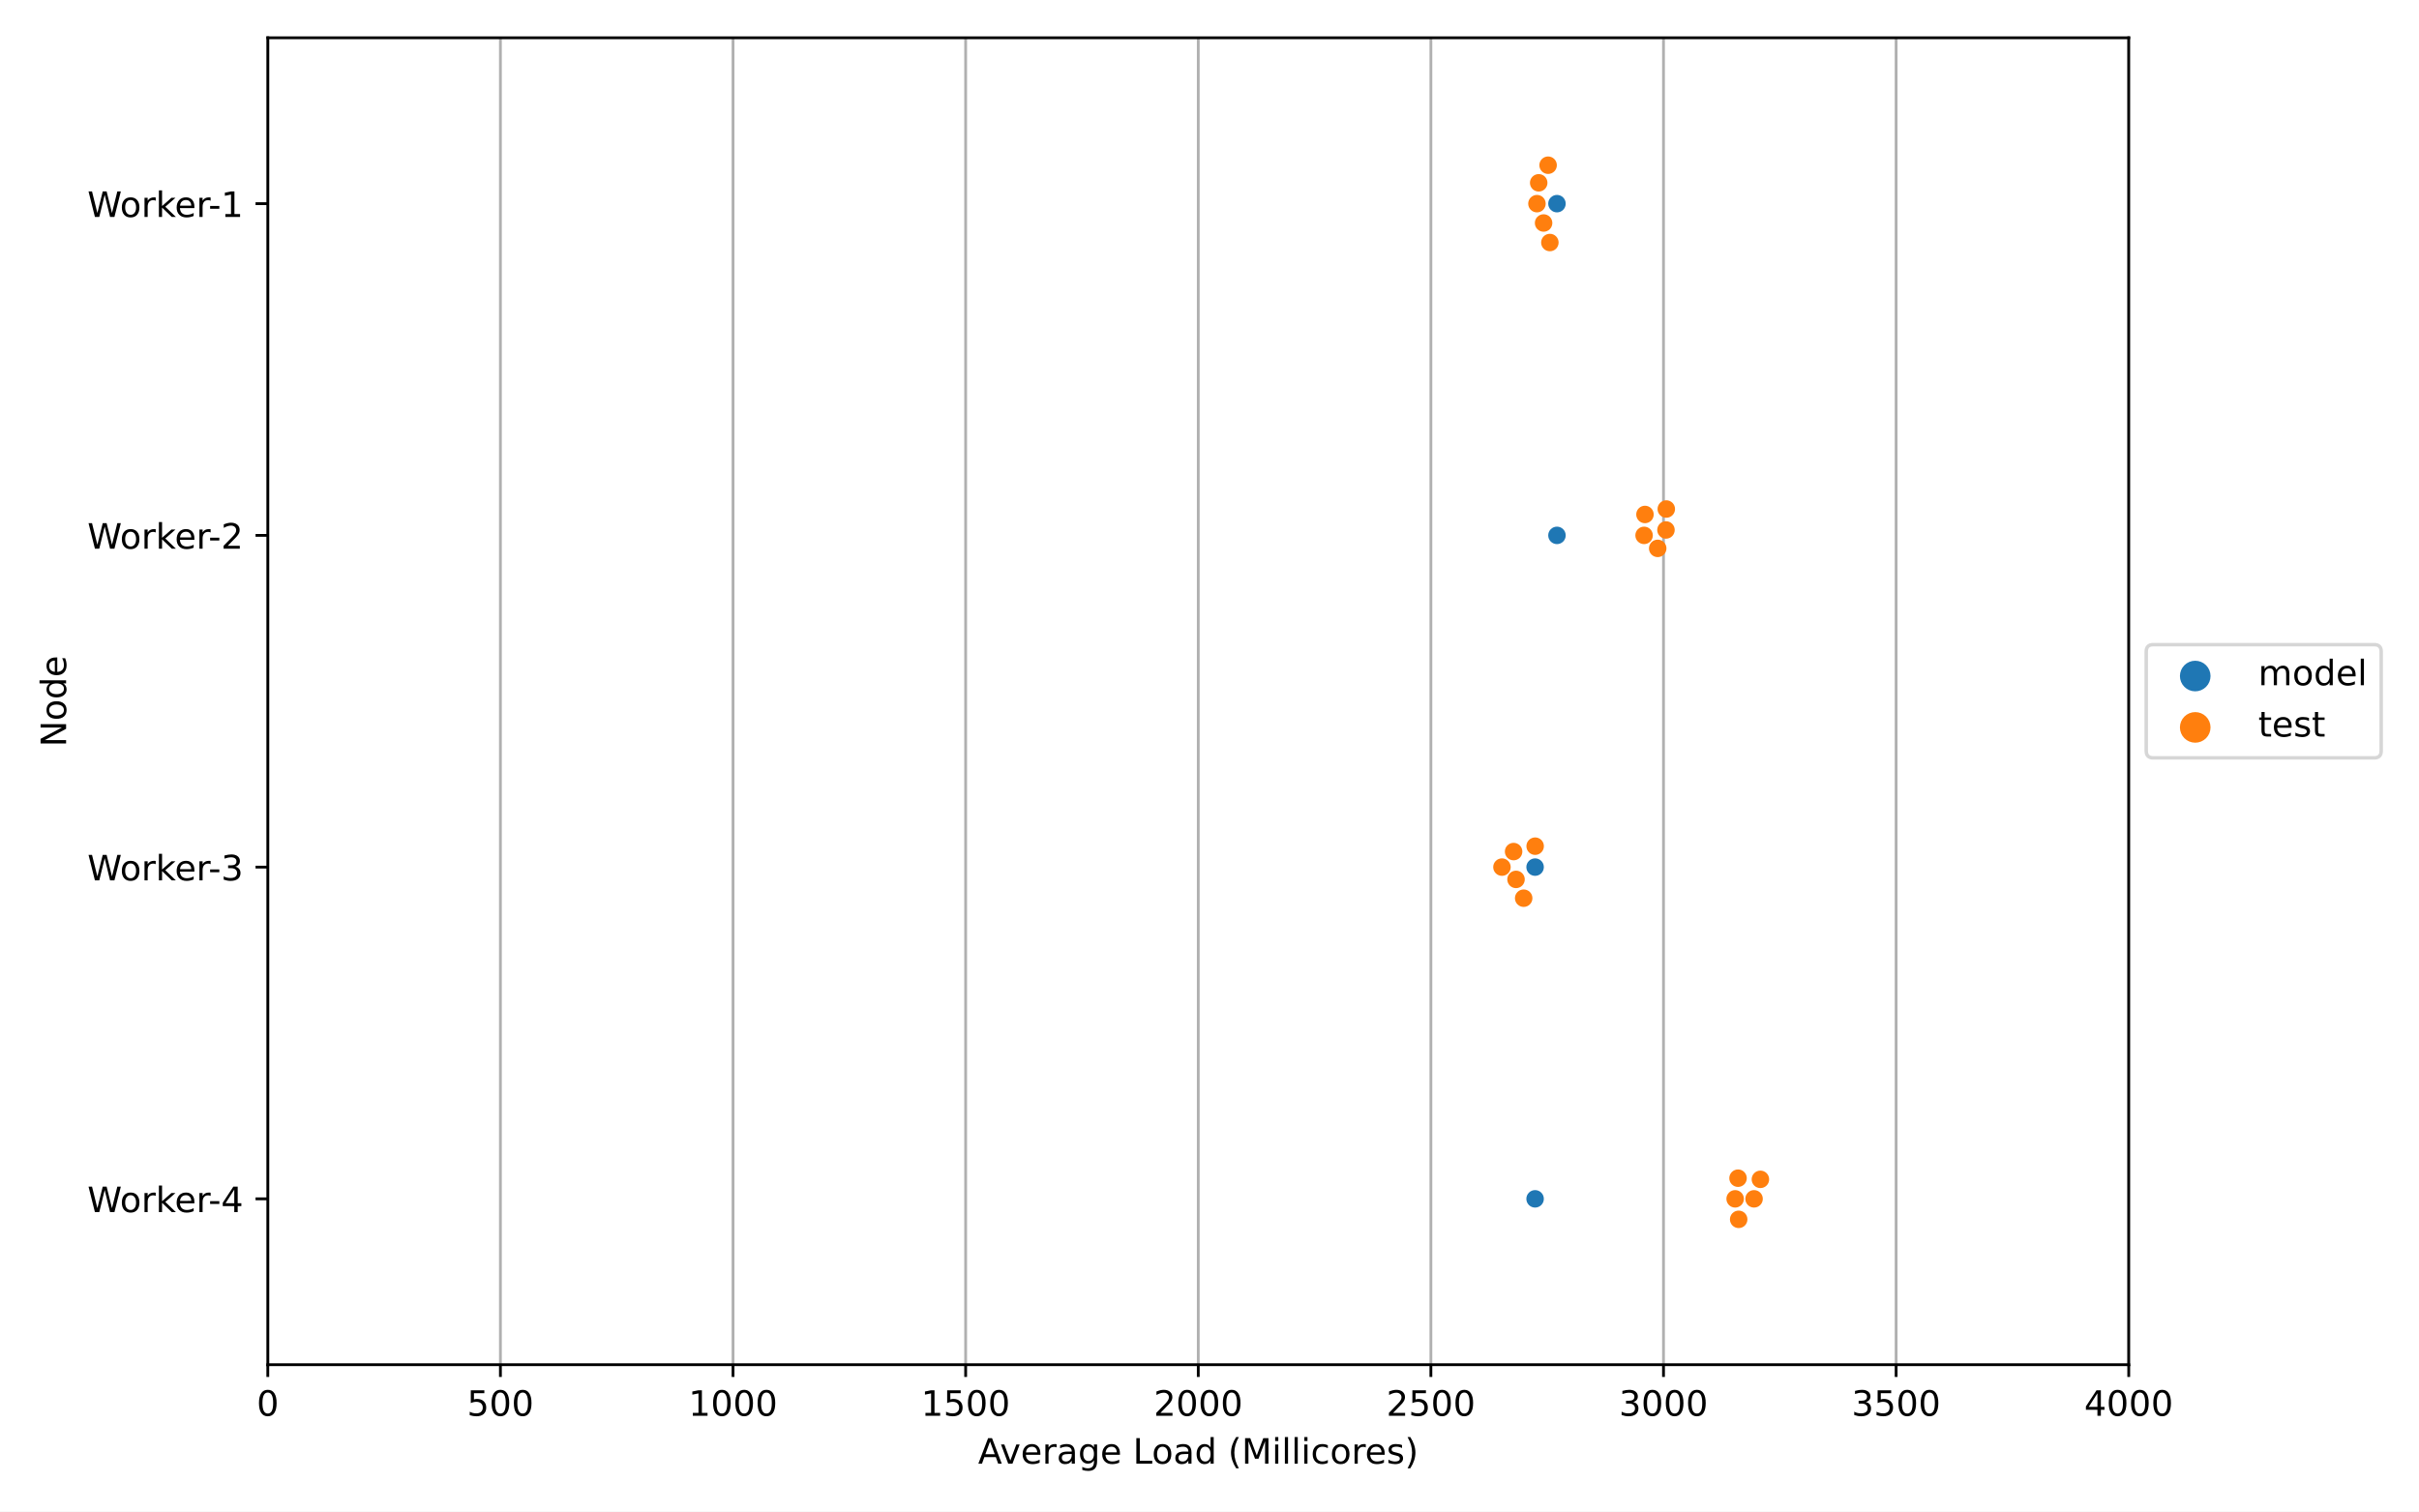
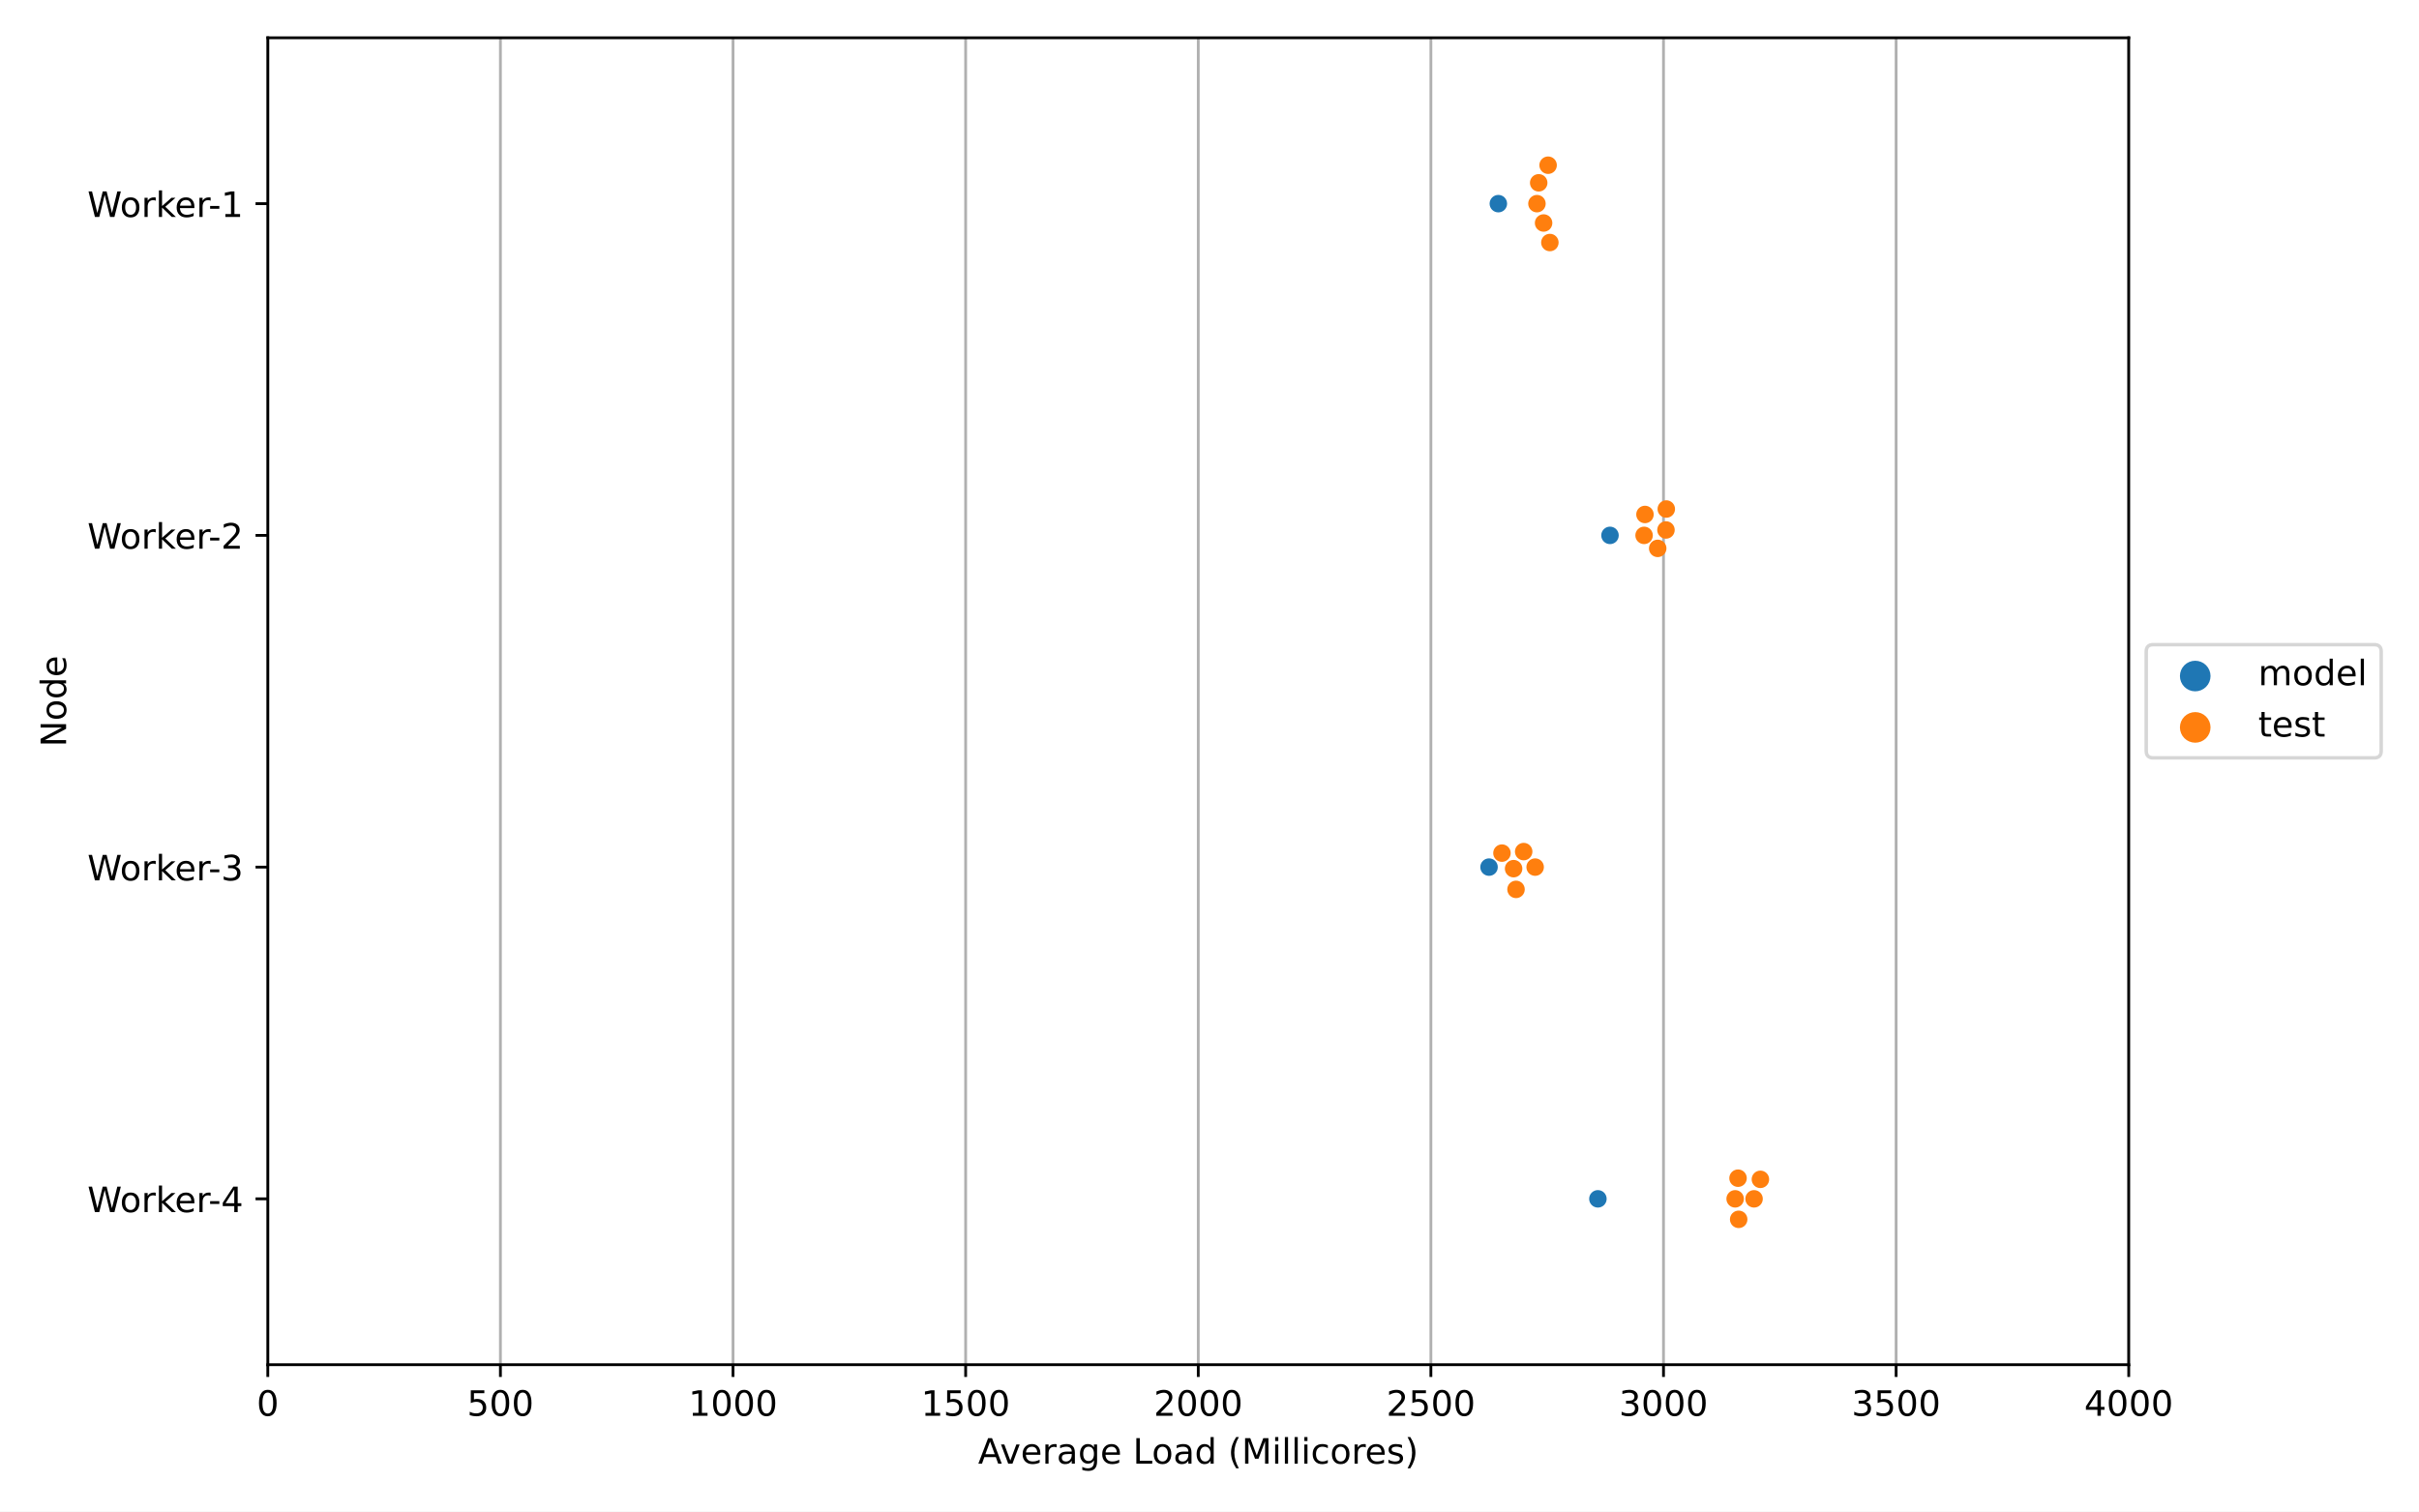
<svg xmlns="http://www.w3.org/2000/svg" xmlns:xlink="http://www.w3.org/1999/xlink" height="432pt" version="1.1" viewBox="0 0 691.2 432" width="691.2pt">
  <defs>
    <style type="text/css">*{stroke-linecap:butt;stroke-linejoin:round;}</style>
  </defs>
  <g id="figure_1">
    <g id="patch_1">
      <path d="M 0 432  L 691.2 432  L 691.2 0  L 0 0  z " style="fill:#ffffff;" />
    </g>
    <g id="axes_1">
      <g id="patch_2">
        <path d="M 76.52 390.04  L 608.26 390.04  L 608.26 10.8  L 76.52 10.8  z " style="fill:#ffffff;" />
      </g>
      <g id="PathCollection_1" />
      <g id="PathCollection_2" />
      <g id="matplotlib.axis_1">
        <g id="xtick_1">
          <g id="line2d_1">
-             <path clip-path="url(#p20456f1250)" d="M 76.52 390.04  L 76.52 10.8  " style="fill:none;stroke:#b0b0b0;stroke-linecap:square;stroke-width:0.8;" />
+             <path clip-path="url(#p9879858fea)" d="M 76.52 390.04  L 76.52 10.8  " style="fill:none;stroke:#b0b0b0;stroke-linecap:square;stroke-width:0.8;" />
          </g>
          <g id="line2d_2">
            <defs>
-               <path d="M 0 0  L 0 3.5  " id="m6dba6c4c72" style="stroke:#000000;stroke-width:0.8;" />
-             </defs>
-             <g>
-               <use style="stroke:#000000;stroke-width:0.8;" x="76.52" xlink:href="#m6dba6c4c72" y="390.04" />
+               <path d="M 0 0  L 0 3.5  " id="ma5ad12f4f7" style="stroke:#000000;stroke-width:0.8;" />
+             </defs>
+             <g>
+               <use style="stroke:#000000;stroke-width:0.8;" x="76.52" xlink:href="#ma5ad12f4f7" y="390.04" />
            </g>
          </g>
          <g id="text_1">
            <g transform="translate(73.33875 404.6384)scale(0.1 -0.1)">
              <defs>
                <path d="M 2034 4250  Q 1547 4250 1301 3770  Q 1056 3291 1056 2328  Q 1056 1369 1301 889  Q 1547 409 2034 409  Q 2525 409 2770 889  Q 3016 1369 3016 2328  Q 3016 3291 2770 3770  Q 2525 4250 2034 4250  z M 2034 4750  Q 2819 4750 3233 4129  Q 3647 3509 3647 2328  Q 3647 1150 3233 529  Q 2819 -91 2034 -91  Q 1250 -91 836 529  Q 422 1150 422 2328  Q 422 3509 836 4129  Q 1250 4750 2034 4750  z " id="DejaVuSans-30" transform="scale(0.015625)" />
              </defs>
              <use xlink:href="#DejaVuSans-30" />
            </g>
          </g>
        </g>
        <g id="xtick_2">
          <g id="line2d_3">
-             <path clip-path="url(#p20456f1250)" d="M 142.988 390.04  L 142.988 10.8  " style="fill:none;stroke:#b0b0b0;stroke-linecap:square;stroke-width:0.8;" />
+             <path clip-path="url(#p9879858fea)" d="M 142.988 390.04  L 142.988 10.8  " style="fill:none;stroke:#b0b0b0;stroke-linecap:square;stroke-width:0.8;" />
          </g>
          <g id="line2d_4">
            <g>
-               <use style="stroke:#000000;stroke-width:0.8;" x="142.988" xlink:href="#m6dba6c4c72" y="390.04" />
+               <use style="stroke:#000000;stroke-width:0.8;" x="142.988" xlink:href="#ma5ad12f4f7" y="390.04" />
            </g>
          </g>
          <g id="text_2">
            <g transform="translate(133.4437 404.6384)scale(0.1 -0.1)">
              <defs>
                <path d="M 691 4666  L 3169 4666  L 3169 4134  L 1269 4134  L 1269 2991  Q 1406 3038 1543 3061  Q 1681 3084 1819 3084  Q 2600 3084 3056 2656  Q 3513 2228 3513 1497  Q 3513 744 3044 326  Q 2575 -91 1722 -91  Q 1428 -91 1123 -41  Q 819 9 494 109  L 494 744  Q 775 591 1075 516  Q 1375 441 1709 441  Q 2250 441 2565 725  Q 2881 1009 2881 1497  Q 2881 1984 2565 2268  Q 2250 2553 1709 2553  Q 1456 2553 1204 2497  Q 953 2441 691 2322  L 691 4666  z " id="DejaVuSans-35" transform="scale(0.015625)" />
              </defs>
              <use xlink:href="#DejaVuSans-35" />
              <use x="63.623" xlink:href="#DejaVuSans-30" />
              <use x="127.246" xlink:href="#DejaVuSans-30" />
            </g>
          </g>
        </g>
        <g id="xtick_3">
          <g id="line2d_5">
-             <path clip-path="url(#p20456f1250)" d="M 209.455 390.04  L 209.455 10.8  " style="fill:none;stroke:#b0b0b0;stroke-linecap:square;stroke-width:0.8;" />
+             <path clip-path="url(#p9879858fea)" d="M 209.455 390.04  L 209.455 10.8  " style="fill:none;stroke:#b0b0b0;stroke-linecap:square;stroke-width:0.8;" />
          </g>
          <g id="line2d_6">
            <g>
-               <use style="stroke:#000000;stroke-width:0.8;" x="209.455" xlink:href="#m6dba6c4c72" y="390.04" />
+               <use style="stroke:#000000;stroke-width:0.8;" x="209.455" xlink:href="#ma5ad12f4f7" y="390.04" />
            </g>
          </g>
          <g id="text_3">
            <g transform="translate(196.73 404.6384)scale(0.1 -0.1)">
              <defs>
                <path d="M 794 531  L 1825 531  L 1825 4091  L 703 3866  L 703 4441  L 1819 4666  L 2450 4666  L 2450 531  L 3481 531  L 3481 0  L 794 0  L 794 531  z " id="DejaVuSans-31" transform="scale(0.015625)" />
              </defs>
              <use xlink:href="#DejaVuSans-31" />
              <use x="63.623" xlink:href="#DejaVuSans-30" />
              <use x="127.246" xlink:href="#DejaVuSans-30" />
              <use x="190.869" xlink:href="#DejaVuSans-30" />
            </g>
          </g>
        </g>
        <g id="xtick_4">
          <g id="line2d_7">
-             <path clip-path="url(#p20456f1250)" d="M 275.923 390.04  L 275.923 10.8  " style="fill:none;stroke:#b0b0b0;stroke-linecap:square;stroke-width:0.8;" />
+             <path clip-path="url(#p9879858fea)" d="M 275.923 390.04  L 275.923 10.8  " style="fill:none;stroke:#b0b0b0;stroke-linecap:square;stroke-width:0.8;" />
          </g>
          <g id="line2d_8">
            <g>
-               <use style="stroke:#000000;stroke-width:0.8;" x="275.923" xlink:href="#m6dba6c4c72" y="390.04" />
+               <use style="stroke:#000000;stroke-width:0.8;" x="275.923" xlink:href="#ma5ad12f4f7" y="390.04" />
            </g>
          </g>
          <g id="text_4">
            <g transform="translate(263.1975 404.6384)scale(0.1 -0.1)">
              <use xlink:href="#DejaVuSans-31" />
              <use x="63.623" xlink:href="#DejaVuSans-35" />
              <use x="127.246" xlink:href="#DejaVuSans-30" />
              <use x="190.869" xlink:href="#DejaVuSans-30" />
            </g>
          </g>
        </g>
        <g id="xtick_5">
          <g id="line2d_9">
-             <path clip-path="url(#p20456f1250)" d="M 342.39 390.04  L 342.39 10.8  " style="fill:none;stroke:#b0b0b0;stroke-linecap:square;stroke-width:0.8;" />
+             <path clip-path="url(#p9879858fea)" d="M 342.39 390.04  L 342.39 10.8  " style="fill:none;stroke:#b0b0b0;stroke-linecap:square;stroke-width:0.8;" />
          </g>
          <g id="line2d_10">
            <g>
-               <use style="stroke:#000000;stroke-width:0.8;" x="342.39" xlink:href="#m6dba6c4c72" y="390.04" />
+               <use style="stroke:#000000;stroke-width:0.8;" x="342.39" xlink:href="#ma5ad12f4f7" y="390.04" />
            </g>
          </g>
          <g id="text_5">
            <g transform="translate(329.665 404.6384)scale(0.1 -0.1)">
              <defs>
                <path d="M 1228 531  L 3431 531  L 3431 0  L 469 0  L 469 531  Q 828 903 1448 1529  Q 2069 2156 2228 2338  Q 2531 2678 2651 2914  Q 2772 3150 2772 3378  Q 2772 3750 2511 3984  Q 2250 4219 1831 4219  Q 1534 4219 1204 4116  Q 875 4013 500 3803  L 500 4441  Q 881 4594 1212 4672  Q 1544 4750 1819 4750  Q 2544 4750 2975 4387  Q 3406 4025 3406 3419  Q 3406 3131 3298 2873  Q 3191 2616 2906 2266  Q 2828 2175 2409 1742  Q 1991 1309 1228 531  z " id="DejaVuSans-32" transform="scale(0.015625)" />
              </defs>
              <use xlink:href="#DejaVuSans-32" />
              <use x="63.623" xlink:href="#DejaVuSans-30" />
              <use x="127.246" xlink:href="#DejaVuSans-30" />
              <use x="190.869" xlink:href="#DejaVuSans-30" />
            </g>
          </g>
        </g>
        <g id="xtick_6">
          <g id="line2d_11">
-             <path clip-path="url(#p20456f1250)" d="M 408.858 390.04  L 408.858 10.8  " style="fill:none;stroke:#b0b0b0;stroke-linecap:square;stroke-width:0.8;" />
+             <path clip-path="url(#p9879858fea)" d="M 408.858 390.04  L 408.858 10.8  " style="fill:none;stroke:#b0b0b0;stroke-linecap:square;stroke-width:0.8;" />
          </g>
          <g id="line2d_12">
            <g>
-               <use style="stroke:#000000;stroke-width:0.8;" x="408.858" xlink:href="#m6dba6c4c72" y="390.04" />
+               <use style="stroke:#000000;stroke-width:0.8;" x="408.858" xlink:href="#ma5ad12f4f7" y="390.04" />
            </g>
          </g>
          <g id="text_6">
            <g transform="translate(396.1325 404.6384)scale(0.1 -0.1)">
              <use xlink:href="#DejaVuSans-32" />
              <use x="63.623" xlink:href="#DejaVuSans-35" />
              <use x="127.246" xlink:href="#DejaVuSans-30" />
              <use x="190.869" xlink:href="#DejaVuSans-30" />
            </g>
          </g>
        </g>
        <g id="xtick_7">
          <g id="line2d_13">
-             <path clip-path="url(#p20456f1250)" d="M 475.325 390.04  L 475.325 10.8  " style="fill:none;stroke:#b0b0b0;stroke-linecap:square;stroke-width:0.8;" />
+             <path clip-path="url(#p9879858fea)" d="M 475.325 390.04  L 475.325 10.8  " style="fill:none;stroke:#b0b0b0;stroke-linecap:square;stroke-width:0.8;" />
          </g>
          <g id="line2d_14">
            <g>
-               <use style="stroke:#000000;stroke-width:0.8;" x="475.325" xlink:href="#m6dba6c4c72" y="390.04" />
+               <use style="stroke:#000000;stroke-width:0.8;" x="475.325" xlink:href="#ma5ad12f4f7" y="390.04" />
            </g>
          </g>
          <g id="text_7">
            <g transform="translate(462.6 404.6384)scale(0.1 -0.1)">
              <defs>
                <path d="M 2597 2516  Q 3050 2419 3304 2112  Q 3559 1806 3559 1356  Q 3559 666 3084 287  Q 2609 -91 1734 -91  Q 1441 -91 1130 -33  Q 819 25 488 141  L 488 750  Q 750 597 1062 519  Q 1375 441 1716 441  Q 2309 441 2620 675  Q 2931 909 2931 1356  Q 2931 1769 2642 2001  Q 2353 2234 1838 2234  L 1294 2234  L 1294 2753  L 1863 2753  Q 2328 2753 2575 2939  Q 2822 3125 2822 3475  Q 2822 3834 2567 4026  Q 2313 4219 1838 4219  Q 1578 4219 1281 4162  Q 984 4106 628 3988  L 628 4550  Q 988 4650 1302 4700  Q 1616 4750 1894 4750  Q 2613 4750 3031 4423  Q 3450 4097 3450 3541  Q 3450 3153 3228 2886  Q 3006 2619 2597 2516  z " id="DejaVuSans-33" transform="scale(0.015625)" />
              </defs>
              <use xlink:href="#DejaVuSans-33" />
              <use x="63.623" xlink:href="#DejaVuSans-30" />
              <use x="127.246" xlink:href="#DejaVuSans-30" />
              <use x="190.869" xlink:href="#DejaVuSans-30" />
            </g>
          </g>
        </g>
        <g id="xtick_8">
          <g id="line2d_15">
-             <path clip-path="url(#p20456f1250)" d="M 541.793 390.04  L 541.793 10.8  " style="fill:none;stroke:#b0b0b0;stroke-linecap:square;stroke-width:0.8;" />
+             <path clip-path="url(#p9879858fea)" d="M 541.793 390.04  L 541.793 10.8  " style="fill:none;stroke:#b0b0b0;stroke-linecap:square;stroke-width:0.8;" />
          </g>
          <g id="line2d_16">
            <g>
-               <use style="stroke:#000000;stroke-width:0.8;" x="541.793" xlink:href="#m6dba6c4c72" y="390.04" />
+               <use style="stroke:#000000;stroke-width:0.8;" x="541.793" xlink:href="#ma5ad12f4f7" y="390.04" />
            </g>
          </g>
          <g id="text_8">
            <g transform="translate(529.0675 404.6384)scale(0.1 -0.1)">
              <use xlink:href="#DejaVuSans-33" />
              <use x="63.623" xlink:href="#DejaVuSans-35" />
              <use x="127.246" xlink:href="#DejaVuSans-30" />
              <use x="190.869" xlink:href="#DejaVuSans-30" />
            </g>
          </g>
        </g>
        <g id="xtick_9">
          <g id="line2d_17">
-             <path clip-path="url(#p20456f1250)" d="M 608.26 390.04  L 608.26 10.8  " style="fill:none;stroke:#b0b0b0;stroke-linecap:square;stroke-width:0.8;" />
+             <path clip-path="url(#p9879858fea)" d="M 608.26 390.04  L 608.26 10.8  " style="fill:none;stroke:#b0b0b0;stroke-linecap:square;stroke-width:0.8;" />
          </g>
          <g id="line2d_18">
            <g>
-               <use style="stroke:#000000;stroke-width:0.8;" x="608.26" xlink:href="#m6dba6c4c72" y="390.04" />
+               <use style="stroke:#000000;stroke-width:0.8;" x="608.26" xlink:href="#ma5ad12f4f7" y="390.04" />
            </g>
          </g>
          <g id="text_9">
            <g transform="translate(595.535 404.6384)scale(0.1 -0.1)">
              <defs>
                <path d="M 2419 4116  L 825 1625  L 2419 1625  L 2419 4116  z M 2253 4666  L 3047 4666  L 3047 1625  L 3713 1625  L 3713 1100  L 3047 1100  L 3047 0  L 2419 0  L 2419 1100  L 313 1100  L 313 1709  L 2253 4666  z " id="DejaVuSans-34" transform="scale(0.015625)" />
              </defs>
              <use xlink:href="#DejaVuSans-34" />
              <use x="63.623" xlink:href="#DejaVuSans-30" />
              <use x="127.246" xlink:href="#DejaVuSans-30" />
              <use x="190.869" xlink:href="#DejaVuSans-30" />
            </g>
          </g>
        </g>
        <g id="text_10">
          <g transform="translate(279.4783 418.3166)scale(0.1 -0.1)">
            <defs>
              <path d="M 2188 4044  L 1331 1722  L 3047 1722  L 2188 4044  z M 1831 4666  L 2547 4666  L 4325 0  L 3669 0  L 3244 1197  L 1141 1197  L 716 0  L 50 0  L 1831 4666  z " id="DejaVuSans-41" transform="scale(0.015625)" />
              <path d="M 191 3500  L 800 3500  L 1894 563  L 2988 3500  L 3597 3500  L 2284 0  L 1503 0  L 191 3500  z " id="DejaVuSans-76" transform="scale(0.015625)" />
              <path d="M 3597 1894  L 3597 1613  L 953 1613  Q 991 1019 1311 708  Q 1631 397 2203 397  Q 2534 397 2845 478  Q 3156 559 3463 722  L 3463 178  Q 3153 47 2828 -22  Q 2503 -91 2169 -91  Q 1331 -91 842 396  Q 353 884 353 1716  Q 353 2575 817 3079  Q 1281 3584 2069 3584  Q 2775 3584 3186 3129  Q 3597 2675 3597 1894  z M 3022 2063  Q 3016 2534 2758 2815  Q 2500 3097 2075 3097  Q 1594 3097 1305 2825  Q 1016 2553 972 2059  L 3022 2063  z " id="DejaVuSans-65" transform="scale(0.015625)" />
              <path d="M 2631 2963  Q 2534 3019 2420 3045  Q 2306 3072 2169 3072  Q 1681 3072 1420 2755  Q 1159 2438 1159 1844  L 1159 0  L 581 0  L 581 3500  L 1159 3500  L 1159 2956  Q 1341 3275 1631 3429  Q 1922 3584 2338 3584  Q 2397 3584 2469 3576  Q 2541 3569 2628 3553  L 2631 2963  z " id="DejaVuSans-72" transform="scale(0.015625)" />
              <path d="M 2194 1759  Q 1497 1759 1228 1600  Q 959 1441 959 1056  Q 959 750 1161 570  Q 1363 391 1709 391  Q 2188 391 2477 730  Q 2766 1069 2766 1631  L 2766 1759  L 2194 1759  z M 3341 1997  L 3341 0  L 2766 0  L 2766 531  Q 2569 213 2275 61  Q 1981 -91 1556 -91  Q 1019 -91 701 211  Q 384 513 384 1019  Q 384 1609 779 1909  Q 1175 2209 1959 2209  L 2766 2209  L 2766 2266  Q 2766 2663 2505 2880  Q 2244 3097 1772 3097  Q 1472 3097 1187 3025  Q 903 2953 641 2809  L 641 3341  Q 956 3463 1253 3523  Q 1550 3584 1831 3584  Q 2591 3584 2966 3190  Q 3341 2797 3341 1997  z " id="DejaVuSans-61" transform="scale(0.015625)" />
              <path d="M 2906 1791  Q 2906 2416 2648 2759  Q 2391 3103 1925 3103  Q 1463 3103 1205 2759  Q 947 2416 947 1791  Q 947 1169 1205 825  Q 1463 481 1925 481  Q 2391 481 2648 825  Q 2906 1169 2906 1791  z M 3481 434  Q 3481 -459 3084 -895  Q 2688 -1331 1869 -1331  Q 1566 -1331 1297 -1286  Q 1028 -1241 775 -1147  L 775 -588  Q 1028 -725 1275 -790  Q 1522 -856 1778 -856  Q 2344 -856 2625 -561  Q 2906 -266 2906 331  L 2906 616  Q 2728 306 2450 153  Q 2172 0 1784 0  Q 1141 0 747 490  Q 353 981 353 1791  Q 353 2603 747 3093  Q 1141 3584 1784 3584  Q 2172 3584 2450 3431  Q 2728 3278 2906 2969  L 2906 3500  L 3481 3500  L 3481 434  z " id="DejaVuSans-67" transform="scale(0.015625)" />
              <path id="DejaVuSans-20" transform="scale(0.015625)" />
              <path d="M 628 4666  L 1259 4666  L 1259 531  L 3531 531  L 3531 0  L 628 0  L 628 4666  z " id="DejaVuSans-4c" transform="scale(0.015625)" />
              <path d="M 1959 3097  Q 1497 3097 1228 2736  Q 959 2375 959 1747  Q 959 1119 1226 758  Q 1494 397 1959 397  Q 2419 397 2687 759  Q 2956 1122 2956 1747  Q 2956 2369 2687 2733  Q 2419 3097 1959 3097  z M 1959 3584  Q 2709 3584 3137 3096  Q 3566 2609 3566 1747  Q 3566 888 3137 398  Q 2709 -91 1959 -91  Q 1206 -91 779 398  Q 353 888 353 1747  Q 353 2609 779 3096  Q 1206 3584 1959 3584  z " id="DejaVuSans-6f" transform="scale(0.015625)" />
              <path d="M 2906 2969  L 2906 4863  L 3481 4863  L 3481 0  L 2906 0  L 2906 525  Q 2725 213 2448 61  Q 2172 -91 1784 -91  Q 1150 -91 751 415  Q 353 922 353 1747  Q 353 2572 751 3078  Q 1150 3584 1784 3584  Q 2172 3584 2448 3432  Q 2725 3281 2906 2969  z M 947 1747  Q 947 1113 1208 752  Q 1469 391 1925 391  Q 2381 391 2643 752  Q 2906 1113 2906 1747  Q 2906 2381 2643 2742  Q 2381 3103 1925 3103  Q 1469 3103 1208 2742  Q 947 2381 947 1747  z " id="DejaVuSans-64" transform="scale(0.015625)" />
              <path d="M 1984 4856  Q 1566 4138 1362 3434  Q 1159 2731 1159 2009  Q 1159 1288 1364 580  Q 1569 -128 1984 -844  L 1484 -844  Q 1016 -109 783 600  Q 550 1309 550 2009  Q 550 2706 781 3412  Q 1013 4119 1484 4856  L 1984 4856  z " id="DejaVuSans-28" transform="scale(0.015625)" />
              <path d="M 628 4666  L 1569 4666  L 2759 1491  L 3956 4666  L 4897 4666  L 4897 0  L 4281 0  L 4281 4097  L 3078 897  L 2444 897  L 1241 4097  L 1241 0  L 628 0  L 628 4666  z " id="DejaVuSans-4d" transform="scale(0.015625)" />
              <path d="M 603 3500  L 1178 3500  L 1178 0  L 603 0  L 603 3500  z M 603 4863  L 1178 4863  L 1178 4134  L 603 4134  L 603 4863  z " id="DejaVuSans-69" transform="scale(0.015625)" />
              <path d="M 603 4863  L 1178 4863  L 1178 0  L 603 0  L 603 4863  z " id="DejaVuSans-6c" transform="scale(0.015625)" />
              <path d="M 3122 3366  L 3122 2828  Q 2878 2963 2633 3030  Q 2388 3097 2138 3097  Q 1578 3097 1268 2742  Q 959 2388 959 1747  Q 959 1106 1268 751  Q 1578 397 2138 397  Q 2388 397 2633 464  Q 2878 531 3122 666  L 3122 134  Q 2881 22 2623 -34  Q 2366 -91 2075 -91  Q 1284 -91 818 406  Q 353 903 353 1747  Q 353 2603 823 3093  Q 1294 3584 2113 3584  Q 2378 3584 2631 3529  Q 2884 3475 3122 3366  z " id="DejaVuSans-63" transform="scale(0.015625)" />
              <path d="M 2834 3397  L 2834 2853  Q 2591 2978 2328 3040  Q 2066 3103 1784 3103  Q 1356 3103 1142 2972  Q 928 2841 928 2578  Q 928 2378 1081 2264  Q 1234 2150 1697 2047  L 1894 2003  Q 2506 1872 2764 1633  Q 3022 1394 3022 966  Q 3022 478 2636 193  Q 2250 -91 1575 -91  Q 1294 -91 989 -36  Q 684 19 347 128  L 347 722  Q 666 556 975 473  Q 1284 391 1588 391  Q 1994 391 2212 530  Q 2431 669 2431 922  Q 2431 1156 2273 1281  Q 2116 1406 1581 1522  L 1381 1569  Q 847 1681 609 1914  Q 372 2147 372 2553  Q 372 3047 722 3315  Q 1072 3584 1716 3584  Q 2034 3584 2315 3537  Q 2597 3491 2834 3397  z " id="DejaVuSans-73" transform="scale(0.015625)" />
              <path d="M 513 4856  L 1013 4856  Q 1481 4119 1714 3412  Q 1947 2706 1947 2009  Q 1947 1309 1714 600  Q 1481 -109 1013 -844  L 513 -844  Q 928 -128 1133 580  Q 1338 1288 1338 2009  Q 1338 2731 1133 3434  Q 928 4138 513 4856  z " id="DejaVuSans-29" transform="scale(0.015625)" />
            </defs>
            <use xlink:href="#DejaVuSans-41" />
            <use x="62.533" xlink:href="#DejaVuSans-76" />
            <use x="121.713" xlink:href="#DejaVuSans-65" />
            <use x="183.236" xlink:href="#DejaVuSans-72" />
            <use x="224.35" xlink:href="#DejaVuSans-61" />
            <use x="285.629" xlink:href="#DejaVuSans-67" />
            <use x="349.105" xlink:href="#DejaVuSans-65" />
            <use x="410.629" xlink:href="#DejaVuSans-20" />
            <use x="442.416" xlink:href="#DejaVuSans-4c" />
            <use x="496.379" xlink:href="#DejaVuSans-6f" />
            <use x="557.561" xlink:href="#DejaVuSans-61" />
            <use x="618.84" xlink:href="#DejaVuSans-64" />
            <use x="682.316" xlink:href="#DejaVuSans-20" />
            <use x="714.104" xlink:href="#DejaVuSans-28" />
            <use x="753.117" xlink:href="#DejaVuSans-4d" />
            <use x="839.396" xlink:href="#DejaVuSans-69" />
            <use x="867.18" xlink:href="#DejaVuSans-6c" />
            <use x="894.963" xlink:href="#DejaVuSans-6c" />
            <use x="922.746" xlink:href="#DejaVuSans-69" />
            <use x="950.529" xlink:href="#DejaVuSans-63" />
            <use x="1005.51" xlink:href="#DejaVuSans-6f" />
            <use x="1066.691" xlink:href="#DejaVuSans-72" />
            <use x="1105.555" xlink:href="#DejaVuSans-65" />
            <use x="1167.078" xlink:href="#DejaVuSans-73" />
            <use x="1219.178" xlink:href="#DejaVuSans-29" />
          </g>
        </g>
      </g>
      <g id="matplotlib.axis_2">
        <g id="ytick_1">
          <g id="line2d_19">
            <defs>
-               <path d="M 0 0  L -3.5 0  " id="mc73b24150f" style="stroke:#000000;stroke-width:0.8;" />
-             </defs>
-             <g>
-               <use style="stroke:#000000;stroke-width:0.8;" x="76.52" xlink:href="#mc73b24150f" y="58.205" />
+               <path d="M 0 0  L -3.5 0  " id="m37bc3b7c67" style="stroke:#000000;stroke-width:0.8;" />
+             </defs>
+             <g>
+               <use style="stroke:#000000;stroke-width:0.8;" x="76.52" xlink:href="#m37bc3b7c67" y="58.205" />
            </g>
          </g>
          <g id="text_11">
            <g transform="translate(24.96531 62.00422)scale(0.1 -0.1)">
              <defs>
                <path d="M 213 4666  L 850 4666  L 1831 722  L 2809 4666  L 3519 4666  L 4500 722  L 5478 4666  L 6119 4666  L 4947 0  L 4153 0  L 3169 4050  L 2175 0  L 1381 0  L 213 4666  z " id="DejaVuSans-57" transform="scale(0.015625)" />
                <path d="M 581 4863  L 1159 4863  L 1159 1991  L 2875 3500  L 3609 3500  L 1753 1863  L 3688 0  L 2938 0  L 1159 1709  L 1159 0  L 581 0  L 581 4863  z " id="DejaVuSans-6b" transform="scale(0.015625)" />
                <path d="M 313 2009  L 1997 2009  L 1997 1497  L 313 1497  L 313 2009  z " id="DejaVuSans-2d" transform="scale(0.015625)" />
              </defs>
              <use xlink:href="#DejaVuSans-57" />
              <use x="93.002" xlink:href="#DejaVuSans-6f" />
              <use x="154.184" xlink:href="#DejaVuSans-72" />
              <use x="195.297" xlink:href="#DejaVuSans-6b" />
              <use x="249.582" xlink:href="#DejaVuSans-65" />
              <use x="311.105" xlink:href="#DejaVuSans-72" />
              <use x="345.844" xlink:href="#DejaVuSans-2d" />
              <use x="381.928" xlink:href="#DejaVuSans-31" />
            </g>
          </g>
        </g>
        <g id="ytick_2">
          <g id="line2d_20">
            <g>
-               <use style="stroke:#000000;stroke-width:0.8;" x="76.52" xlink:href="#mc73b24150f" y="153.015" />
+               <use style="stroke:#000000;stroke-width:0.8;" x="76.52" xlink:href="#m37bc3b7c67" y="153.015" />
            </g>
          </g>
          <g id="text_12">
            <g transform="translate(24.96531 156.8142)scale(0.1 -0.1)">
              <use xlink:href="#DejaVuSans-57" />
              <use x="93.002" xlink:href="#DejaVuSans-6f" />
              <use x="154.184" xlink:href="#DejaVuSans-72" />
              <use x="195.297" xlink:href="#DejaVuSans-6b" />
              <use x="249.582" xlink:href="#DejaVuSans-65" />
              <use x="311.105" xlink:href="#DejaVuSans-72" />
              <use x="345.844" xlink:href="#DejaVuSans-2d" />
              <use x="381.928" xlink:href="#DejaVuSans-32" />
            </g>
          </g>
        </g>
        <g id="ytick_3">
          <g id="line2d_21">
            <g>
-               <use style="stroke:#000000;stroke-width:0.8;" x="76.52" xlink:href="#mc73b24150f" y="247.825" />
+               <use style="stroke:#000000;stroke-width:0.8;" x="76.52" xlink:href="#m37bc3b7c67" y="247.825" />
            </g>
          </g>
          <g id="text_13">
            <g transform="translate(24.96531 251.6242)scale(0.1 -0.1)">
              <use xlink:href="#DejaVuSans-57" />
              <use x="93.002" xlink:href="#DejaVuSans-6f" />
              <use x="154.184" xlink:href="#DejaVuSans-72" />
              <use x="195.297" xlink:href="#DejaVuSans-6b" />
              <use x="249.582" xlink:href="#DejaVuSans-65" />
              <use x="311.105" xlink:href="#DejaVuSans-72" />
              <use x="345.844" xlink:href="#DejaVuSans-2d" />
              <use x="381.928" xlink:href="#DejaVuSans-33" />
            </g>
          </g>
        </g>
        <g id="ytick_4">
          <g id="line2d_22">
            <g>
-               <use style="stroke:#000000;stroke-width:0.8;" x="76.52" xlink:href="#mc73b24150f" y="342.635" />
+               <use style="stroke:#000000;stroke-width:0.8;" x="76.52" xlink:href="#m37bc3b7c67" y="342.635" />
            </g>
          </g>
          <g id="text_14">
            <g transform="translate(24.96531 346.4342)scale(0.1 -0.1)">
              <use xlink:href="#DejaVuSans-57" />
              <use x="93.002" xlink:href="#DejaVuSans-6f" />
              <use x="154.184" xlink:href="#DejaVuSans-72" />
              <use x="195.297" xlink:href="#DejaVuSans-6b" />
              <use x="249.582" xlink:href="#DejaVuSans-65" />
              <use x="311.105" xlink:href="#DejaVuSans-72" />
              <use x="345.844" xlink:href="#DejaVuSans-2d" />
              <use x="381.928" xlink:href="#DejaVuSans-34" />
            </g>
          </g>
        </g>
        <g id="text_15">
          <g transform="translate(18.88563 213.4708)rotate(-90)scale(0.1 -0.1)">
            <defs>
              <path d="M 628 4666  L 1478 4666  L 3547 763  L 3547 4666  L 4159 4666  L 4159 0  L 3309 0  L 1241 3903  L 1241 0  L 628 0  L 628 4666  z " id="DejaVuSans-4e" transform="scale(0.015625)" />
            </defs>
            <use xlink:href="#DejaVuSans-4e" />
            <use x="74.805" xlink:href="#DejaVuSans-6f" />
            <use x="135.986" xlink:href="#DejaVuSans-64" />
            <use x="199.463" xlink:href="#DejaVuSans-65" />
          </g>
        </g>
      </g>
      <g id="patch_3">
        <path d="M 76.52 390.04  L 76.52 10.8  " style="fill:none;stroke:#000000;stroke-linecap:square;stroke-linejoin:miter;stroke-width:0.8;" />
      </g>
      <g id="patch_4">
        <path d="M 608.26 390.04  L 608.26 10.8  " style="fill:none;stroke:#000000;stroke-linecap:square;stroke-linejoin:miter;stroke-width:0.8;" />
      </g>
      <g id="patch_5">
        <path d="M 76.52 390.04  L 608.26 390.04  " style="fill:none;stroke:#000000;stroke-linecap:square;stroke-linejoin:miter;stroke-width:0.8;" />
      </g>
      <g id="patch_6">
        <path d="M 76.52 10.8  L 608.26 10.8  " style="fill:none;stroke:#000000;stroke-linecap:square;stroke-linejoin:miter;stroke-width:0.8;" />
      </g>
      <g id="PathCollection_3">
        <defs>
-           <path d="M 0 2.5  C 0.663 2.5 1.299 2.237 1.768 1.768  C 2.237 1.299 2.5 0.663 2.5 -0  C 2.5 -0.663 2.237 -1.299 1.768 -1.768  C 1.299 -2.237 0.663 -2.5 0 -2.5  C -0.663 -2.5 -1.299 -2.237 -1.768 -1.768  C -2.237 -1.299 -2.5 -0.663 -2.5 0  C -2.5 0.663 -2.237 1.299 -1.768 1.768  C -1.299 2.237 -0.663 2.5 0 2.5  z " id="C0_0_239023f86f" />
+           <path d="M 0 2.5  C 0.663 2.5 1.299 2.237 1.768 1.768  C 2.237 1.299 2.5 0.663 2.5 -0  C 2.5 -0.663 2.237 -1.299 1.768 -1.768  C 1.299 -2.237 0.663 -2.5 0 -2.5  C -0.663 -2.5 -1.299 -2.237 -1.768 -1.768  C -2.237 -1.299 -2.5 -0.663 -2.5 0  C -2.5 0.663 -2.237 1.299 -1.768 1.768  C -1.299 2.237 -0.663 2.5 0 2.5  z " id="C0_0_5ebc42bd22" />
        </defs>
-         <g clip-path="url(#p20456f1250)">
-           <use style="fill:#ff7f0e;" x="439.164" xlink:href="#C0_0_239023f86f" y="58.205" />
-         </g>
-         <g clip-path="url(#p20456f1250)">
-           <use style="fill:#ff7f0e;" x="439.665" xlink:href="#C0_0_239023f86f" y="52.25" />
-         </g>
-         <g clip-path="url(#p20456f1250)">
-           <use style="fill:#ff7f0e;" x="441.063" xlink:href="#C0_0_239023f86f" y="63.735" />
-         </g>
-         <g clip-path="url(#p20456f1250)">
-           <use style="fill:#ff7f0e;" x="442.352" xlink:href="#C0_0_239023f86f" y="47.218" />
-         </g>
-         <g clip-path="url(#p20456f1250)">
-           <use style="fill:#ff7f0e;" x="442.856" xlink:href="#C0_0_239023f86f" y="69.316" />
-         </g>
-         <g clip-path="url(#p20456f1250)">
-           <use style="fill:#1f77b4;" x="444.883" xlink:href="#C0_0_239023f86f" y="58.205" />
+         <g clip-path="url(#p9879858fea)">
+           <use style="fill:#1f77b4;" x="428.133" xlink:href="#C0_0_5ebc42bd22" y="58.205" />
+         </g>
+         <g clip-path="url(#p9879858fea)">
+           <use style="fill:#ff7f0e;" x="439.164" xlink:href="#C0_0_5ebc42bd22" y="58.205" />
+         </g>
+         <g clip-path="url(#p9879858fea)">
+           <use style="fill:#ff7f0e;" x="439.665" xlink:href="#C0_0_5ebc42bd22" y="52.25" />
+         </g>
+         <g clip-path="url(#p9879858fea)">
+           <use style="fill:#ff7f0e;" x="441.063" xlink:href="#C0_0_5ebc42bd22" y="63.735" />
+         </g>
+         <g clip-path="url(#p9879858fea)">
+           <use style="fill:#ff7f0e;" x="442.352" xlink:href="#C0_0_5ebc42bd22" y="47.218" />
+         </g>
+         <g clip-path="url(#p9879858fea)">
+           <use style="fill:#ff7f0e;" x="442.856" xlink:href="#C0_0_5ebc42bd22" y="69.316" />
        </g>
      </g>
      <g id="PathCollection_4">
        <defs>
-           <path d="M 0 2.5  C 0.663 2.5 1.299 2.237 1.768 1.768  C 2.237 1.299 2.5 0.663 2.5 -0  C 2.5 -0.663 2.237 -1.299 1.768 -1.768  C 1.299 -2.237 0.663 -2.5 0 -2.5  C -0.663 -2.5 -1.299 -2.237 -1.768 -1.768  C -2.237 -1.299 -2.5 -0.663 -2.5 0  C -2.5 0.663 -2.237 1.299 -1.768 1.768  C -1.299 2.237 -0.663 2.5 0 2.5  z " id="C1_0_10b5fccec1" />
+           <path d="M 0 2.5  C 0.663 2.5 1.299 2.237 1.768 1.768  C 2.237 1.299 2.5 0.663 2.5 -0  C 2.5 -0.663 2.237 -1.299 1.768 -1.768  C 1.299 -2.237 0.663 -2.5 0 -2.5  C -0.663 -2.5 -1.299 -2.237 -1.768 -1.768  C -2.237 -1.299 -2.5 -0.663 -2.5 0  C -2.5 0.663 -2.237 1.299 -1.768 1.768  C -1.299 2.237 -0.663 2.5 0 2.5  z " id="C1_0_6bb471a7e1" />
        </defs>
-         <g clip-path="url(#p20456f1250)">
-           <use style="fill:#1f77b4;" x="444.883" xlink:href="#C1_0_10b5fccec1" y="153.015" />
-         </g>
-         <g clip-path="url(#p20456f1250)">
-           <use style="fill:#ff7f0e;" x="469.779" xlink:href="#C1_0_10b5fccec1" y="153.015" />
-         </g>
-         <g clip-path="url(#p20456f1250)">
-           <use style="fill:#ff7f0e;" x="470.031" xlink:href="#C1_0_10b5fccec1" y="147.037" />
-         </g>
-         <g clip-path="url(#p20456f1250)">
-           <use style="fill:#ff7f0e;" x="473.67" xlink:href="#C1_0_10b5fccec1" y="156.731" />
-         </g>
-         <g clip-path="url(#p20456f1250)">
-           <use style="fill:#ff7f0e;" x="476.033" xlink:href="#C1_0_10b5fccec1" y="151.468" />
-         </g>
-         <g clip-path="url(#p20456f1250)">
-           <use style="fill:#ff7f0e;" x="476.122" xlink:href="#C1_0_10b5fccec1" y="145.483" />
+         <g clip-path="url(#p9879858fea)">
+           <use style="fill:#1f77b4;" x="460.037" xlink:href="#C1_0_6bb471a7e1" y="153.015" />
+         </g>
+         <g clip-path="url(#p9879858fea)">
+           <use style="fill:#ff7f0e;" x="469.779" xlink:href="#C1_0_6bb471a7e1" y="153.015" />
+         </g>
+         <g clip-path="url(#p9879858fea)">
+           <use style="fill:#ff7f0e;" x="470.031" xlink:href="#C1_0_6bb471a7e1" y="147.037" />
+         </g>
+         <g clip-path="url(#p9879858fea)">
+           <use style="fill:#ff7f0e;" x="473.67" xlink:href="#C1_0_6bb471a7e1" y="156.731" />
+         </g>
+         <g clip-path="url(#p9879858fea)">
+           <use style="fill:#ff7f0e;" x="476.033" xlink:href="#C1_0_6bb471a7e1" y="151.468" />
+         </g>
+         <g clip-path="url(#p9879858fea)">
+           <use style="fill:#ff7f0e;" x="476.122" xlink:href="#C1_0_6bb471a7e1" y="145.483" />
        </g>
      </g>
      <g id="PathCollection_5">
        <defs>
-           <path d="M 0 2.5  C 0.663 2.5 1.299 2.237 1.768 1.768  C 2.237 1.299 2.5 0.663 2.5 -0  C 2.5 -0.663 2.237 -1.299 1.768 -1.768  C 1.299 -2.237 0.663 -2.5 0 -2.5  C -0.663 -2.5 -1.299 -2.237 -1.768 -1.768  C -2.237 -1.299 -2.5 -0.663 -2.5 0  C -2.5 0.663 -2.237 1.299 -1.768 1.768  C -1.299 2.237 -0.663 2.5 0 2.5  z " id="C2_0_df9022d2bd" />
+           <path d="M 0 2.5  C 0.663 2.5 1.299 2.237 1.768 1.768  C 2.237 1.299 2.5 0.663 2.5 -0  C 2.5 -0.663 2.237 -1.299 1.768 -1.768  C 1.299 -2.237 0.663 -2.5 0 -2.5  C -0.663 -2.5 -1.299 -2.237 -1.768 -1.768  C -2.237 -1.299 -2.5 -0.663 -2.5 0  C -2.5 0.663 -2.237 1.299 -1.768 1.768  C -1.299 2.237 -0.663 2.5 0 2.5  z " id="C2_0_d0f2c9a07b" />
        </defs>
-         <g clip-path="url(#p20456f1250)">
-           <use style="fill:#ff7f0e;" x="429.166" xlink:href="#C2_0_df9022d2bd" y="247.825" />
-         </g>
-         <g clip-path="url(#p20456f1250)">
-           <use style="fill:#ff7f0e;" x="432.494" xlink:href="#C2_0_df9022d2bd" y="243.384" />
-         </g>
-         <g clip-path="url(#p20456f1250)">
-           <use style="fill:#ff7f0e;" x="433.185" xlink:href="#C2_0_df9022d2bd" y="251.337" />
-         </g>
-         <g clip-path="url(#p20456f1250)">
-           <use style="fill:#ff7f0e;" x="435.373" xlink:href="#C2_0_df9022d2bd" y="256.709" />
-         </g>
-         <g clip-path="url(#p20456f1250)">
-           <use style="fill:#1f77b4;" x="438.635" xlink:href="#C2_0_df9022d2bd" y="247.825" />
-         </g>
-         <g clip-path="url(#p20456f1250)">
-           <use style="fill:#ff7f0e;" x="438.65" xlink:href="#C2_0_df9022d2bd" y="241.84" />
+         <g clip-path="url(#p9879858fea)">
+           <use style="fill:#1f77b4;" x="425.474" xlink:href="#C2_0_d0f2c9a07b" y="247.825" />
+         </g>
+         <g clip-path="url(#p9879858fea)">
+           <use style="fill:#ff7f0e;" x="429.166" xlink:href="#C2_0_d0f2c9a07b" y="243.824" />
+         </g>
+         <g clip-path="url(#p9879858fea)">
+           <use style="fill:#ff7f0e;" x="432.494" xlink:href="#C2_0_d0f2c9a07b" y="248.265" />
+         </g>
+         <g clip-path="url(#p9879858fea)">
+           <use style="fill:#ff7f0e;" x="433.185" xlink:href="#C2_0_d0f2c9a07b" y="254.192" />
+         </g>
+         <g clip-path="url(#p9879858fea)">
+           <use style="fill:#ff7f0e;" x="435.373" xlink:href="#C2_0_d0f2c9a07b" y="243.389" />
+         </g>
+         <g clip-path="url(#p9879858fea)">
+           <use style="fill:#ff7f0e;" x="438.65" xlink:href="#C2_0_d0f2c9a07b" y="247.825" />
        </g>
      </g>
      <g id="PathCollection_6">
        <defs>
-           <path d="M 0 2.5  C 0.663 2.5 1.299 2.237 1.768 1.768  C 2.237 1.299 2.5 0.663 2.5 -0  C 2.5 -0.663 2.237 -1.299 1.768 -1.768  C 1.299 -2.237 0.663 -2.5 0 -2.5  C -0.663 -2.5 -1.299 -2.237 -1.768 -1.768  C -2.237 -1.299 -2.5 -0.663 -2.5 0  C -2.5 0.663 -2.237 1.299 -1.768 1.768  C -1.299 2.237 -0.663 2.5 0 2.5  z " id="C3_0_d463ff9cb6" />
+           <path d="M 0 2.5  C 0.663 2.5 1.299 2.237 1.768 1.768  C 2.237 1.299 2.5 0.663 2.5 -0  C 2.5 -0.663 2.237 -1.299 1.768 -1.768  C 1.299 -2.237 0.663 -2.5 0 -2.5  C -0.663 -2.5 -1.299 -2.237 -1.768 -1.768  C -2.237 -1.299 -2.5 -0.663 -2.5 0  C -2.5 0.663 -2.237 1.299 -1.768 1.768  C -1.299 2.237 -0.663 2.5 0 2.5  z " id="C3_0_44034c87a5" />
        </defs>
-         <g clip-path="url(#p20456f1250)">
-           <use style="fill:#1f77b4;" x="438.635" xlink:href="#C3_0_d463ff9cb6" y="342.635" />
-         </g>
-         <g clip-path="url(#p20456f1250)">
-           <use style="fill:#ff7f0e;" x="495.796" xlink:href="#C3_0_d463ff9cb6" y="342.635" />
-         </g>
-         <g clip-path="url(#p20456f1250)">
-           <use style="fill:#ff7f0e;" x="496.623" xlink:href="#C3_0_d463ff9cb6" y="336.733" />
-         </g>
-         <g clip-path="url(#p20456f1250)">
-           <use style="fill:#ff7f0e;" x="496.806" xlink:href="#C3_0_d463ff9cb6" y="348.495" />
-         </g>
-         <g clip-path="url(#p20456f1250)">
-           <use style="fill:#ff7f0e;" x="501.202" xlink:href="#C3_0_d463ff9cb6" y="342.635" />
-         </g>
-         <g clip-path="url(#p20456f1250)">
-           <use style="fill:#ff7f0e;" x="503.015" xlink:href="#C3_0_d463ff9cb6" y="337.063" />
+         <g clip-path="url(#p9879858fea)">
+           <use style="fill:#1f77b4;" x="456.581" xlink:href="#C3_0_44034c87a5" y="342.635" />
+         </g>
+         <g clip-path="url(#p9879858fea)">
+           <use style="fill:#ff7f0e;" x="495.796" xlink:href="#C3_0_44034c87a5" y="342.635" />
+         </g>
+         <g clip-path="url(#p9879858fea)">
+           <use style="fill:#ff7f0e;" x="496.623" xlink:href="#C3_0_44034c87a5" y="336.733" />
+         </g>
+         <g clip-path="url(#p9879858fea)">
+           <use style="fill:#ff7f0e;" x="496.806" xlink:href="#C3_0_44034c87a5" y="348.495" />
+         </g>
+         <g clip-path="url(#p9879858fea)">
+           <use style="fill:#ff7f0e;" x="501.202" xlink:href="#C3_0_44034c87a5" y="342.635" />
+         </g>
+         <g clip-path="url(#p9879858fea)">
+           <use style="fill:#ff7f0e;" x="503.015" xlink:href="#C3_0_44034c87a5" y="337.063" />
        </g>
      </g>
      <g id="legend_1">
        <g id="patch_7">
          <path d="M 615.26 216.598  L 678.399 216.598  Q 680.399 216.598 680.399 214.598  L 680.399 186.242  Q 680.399 184.242 678.399 184.242  L 615.26 184.242  Q 613.26 184.242 613.26 186.242  L 613.26 214.598  Q 613.26 216.598 615.26 216.598  z " style="fill:#ffffff;opacity:0.8;stroke:#cccccc;stroke-linejoin:miter;" />
        </g>
        <g id="PathCollection_7">
          <defs>
-             <path d="M 0 3.873  C 1.027 3.873 2.012 3.465 2.739 2.739  C 3.465 2.012 3.873 1.027 3.873 0  C 3.873 -1.027 3.465 -2.012 2.739 -2.739  C 2.012 -3.465 1.027 -3.873 0 -3.873  C -1.027 -3.873 -2.012 -3.465 -2.739 -2.739  C -3.465 -2.012 -3.873 -1.027 -3.873 0  C -3.873 1.027 -3.465 2.012 -2.739 2.739  C -2.012 3.465 -1.027 3.873 0 3.873  z " id="mea9437910f" style="stroke:#1f77b4;" />
+             <path d="M 0 3.873  C 1.027 3.873 2.012 3.465 2.739 2.739  C 3.465 2.012 3.873 1.027 3.873 0  C 3.873 -1.027 3.465 -2.012 2.739 -2.739  C 2.012 -3.465 1.027 -3.873 0 -3.873  C -1.027 -3.873 -2.012 -3.465 -2.739 -2.739  C -3.465 -2.012 -3.873 -1.027 -3.873 0  C -3.873 1.027 -3.465 2.012 -2.739 2.739  C -2.012 3.465 -1.027 3.873 0 3.873  z " id="m31b5c56caf" style="stroke:#1f77b4;" />
          </defs>
          <g>
-             <use style="fill:#1f77b4;stroke:#1f77b4;" x="627.26" xlink:href="#mea9437910f" y="193.215" />
+             <use style="fill:#1f77b4;stroke:#1f77b4;" x="627.26" xlink:href="#m31b5c56caf" y="193.215" />
          </g>
        </g>
        <g id="text_16">
          <g transform="translate(645.26 195.8403)scale(0.1 -0.1)">
            <defs>
              <path d="M 3328 2828  Q 3544 3216 3844 3400  Q 4144 3584 4550 3584  Q 5097 3584 5394 3201  Q 5691 2819 5691 2113  L 5691 0  L 5113 0  L 5113 2094  Q 5113 2597 4934 2840  Q 4756 3084 4391 3084  Q 3944 3084 3684 2787  Q 3425 2491 3425 1978  L 3425 0  L 2847 0  L 2847 2094  Q 2847 2600 2669 2842  Q 2491 3084 2119 3084  Q 1678 3084 1418 2786  Q 1159 2488 1159 1978  L 1159 0  L 581 0  L 581 3500  L 1159 3500  L 1159 2956  Q 1356 3278 1631 3431  Q 1906 3584 2284 3584  Q 2666 3584 2933 3390  Q 3200 3197 3328 2828  z " id="DejaVuSans-6d" transform="scale(0.015625)" />
            </defs>
            <use xlink:href="#DejaVuSans-6d" />
            <use x="97.412" xlink:href="#DejaVuSans-6f" />
            <use x="158.594" xlink:href="#DejaVuSans-64" />
            <use x="222.07" xlink:href="#DejaVuSans-65" />
            <use x="283.594" xlink:href="#DejaVuSans-6c" />
          </g>
        </g>
        <g id="PathCollection_8">
          <defs>
-             <path d="M 0 3.873  C 1.027 3.873 2.012 3.465 2.739 2.739  C 3.465 2.012 3.873 1.027 3.873 0  C 3.873 -1.027 3.465 -2.012 2.739 -2.739  C 2.012 -3.465 1.027 -3.873 0 -3.873  C -1.027 -3.873 -2.012 -3.465 -2.739 -2.739  C -3.465 -2.012 -3.873 -1.027 -3.873 0  C -3.873 1.027 -3.465 2.012 -2.739 2.739  C -2.012 3.465 -1.027 3.873 0 3.873  z " id="m32a36b38de" style="stroke:#ff7f0e;" />
+             <path d="M 0 3.873  C 1.027 3.873 2.012 3.465 2.739 2.739  C 3.465 2.012 3.873 1.027 3.873 0  C 3.873 -1.027 3.465 -2.012 2.739 -2.739  C 2.012 -3.465 1.027 -3.873 0 -3.873  C -1.027 -3.873 -2.012 -3.465 -2.739 -2.739  C -3.465 -2.012 -3.873 -1.027 -3.873 0  C -3.873 1.027 -3.465 2.012 -2.739 2.739  C -2.012 3.465 -1.027 3.873 0 3.873  z " id="m6647fd04b1" style="stroke:#ff7f0e;" />
          </defs>
          <g>
-             <use style="fill:#ff7f0e;stroke:#ff7f0e;" x="627.26" xlink:href="#m32a36b38de" y="207.893" />
+             <use style="fill:#ff7f0e;stroke:#ff7f0e;" x="627.26" xlink:href="#m6647fd04b1" y="207.893" />
          </g>
        </g>
        <g id="text_17">
          <g transform="translate(645.26 210.5184)scale(0.1 -0.1)">
            <defs>
              <path d="M 1172 4494  L 1172 3500  L 2356 3500  L 2356 3053  L 1172 3053  L 1172 1153  Q 1172 725 1289 603  Q 1406 481 1766 481  L 2356 481  L 2356 0  L 1766 0  Q 1100 0 847 248  Q 594 497 594 1153  L 594 3053  L 172 3053  L 172 3500  L 594 3500  L 594 4494  L 1172 4494  z " id="DejaVuSans-74" transform="scale(0.015625)" />
            </defs>
            <use xlink:href="#DejaVuSans-74" />
            <use x="39.209" xlink:href="#DejaVuSans-65" />
            <use x="100.732" xlink:href="#DejaVuSans-73" />
            <use x="152.832" xlink:href="#DejaVuSans-74" />
          </g>
        </g>
      </g>
    </g>
  </g>
  <defs>
-     <clipPath id="p20456f1250">
+     <clipPath id="p9879858fea">
      <rect height="379.24" width="531.74" x="76.52" y="10.8" />
    </clipPath>
  </defs>
</svg>
